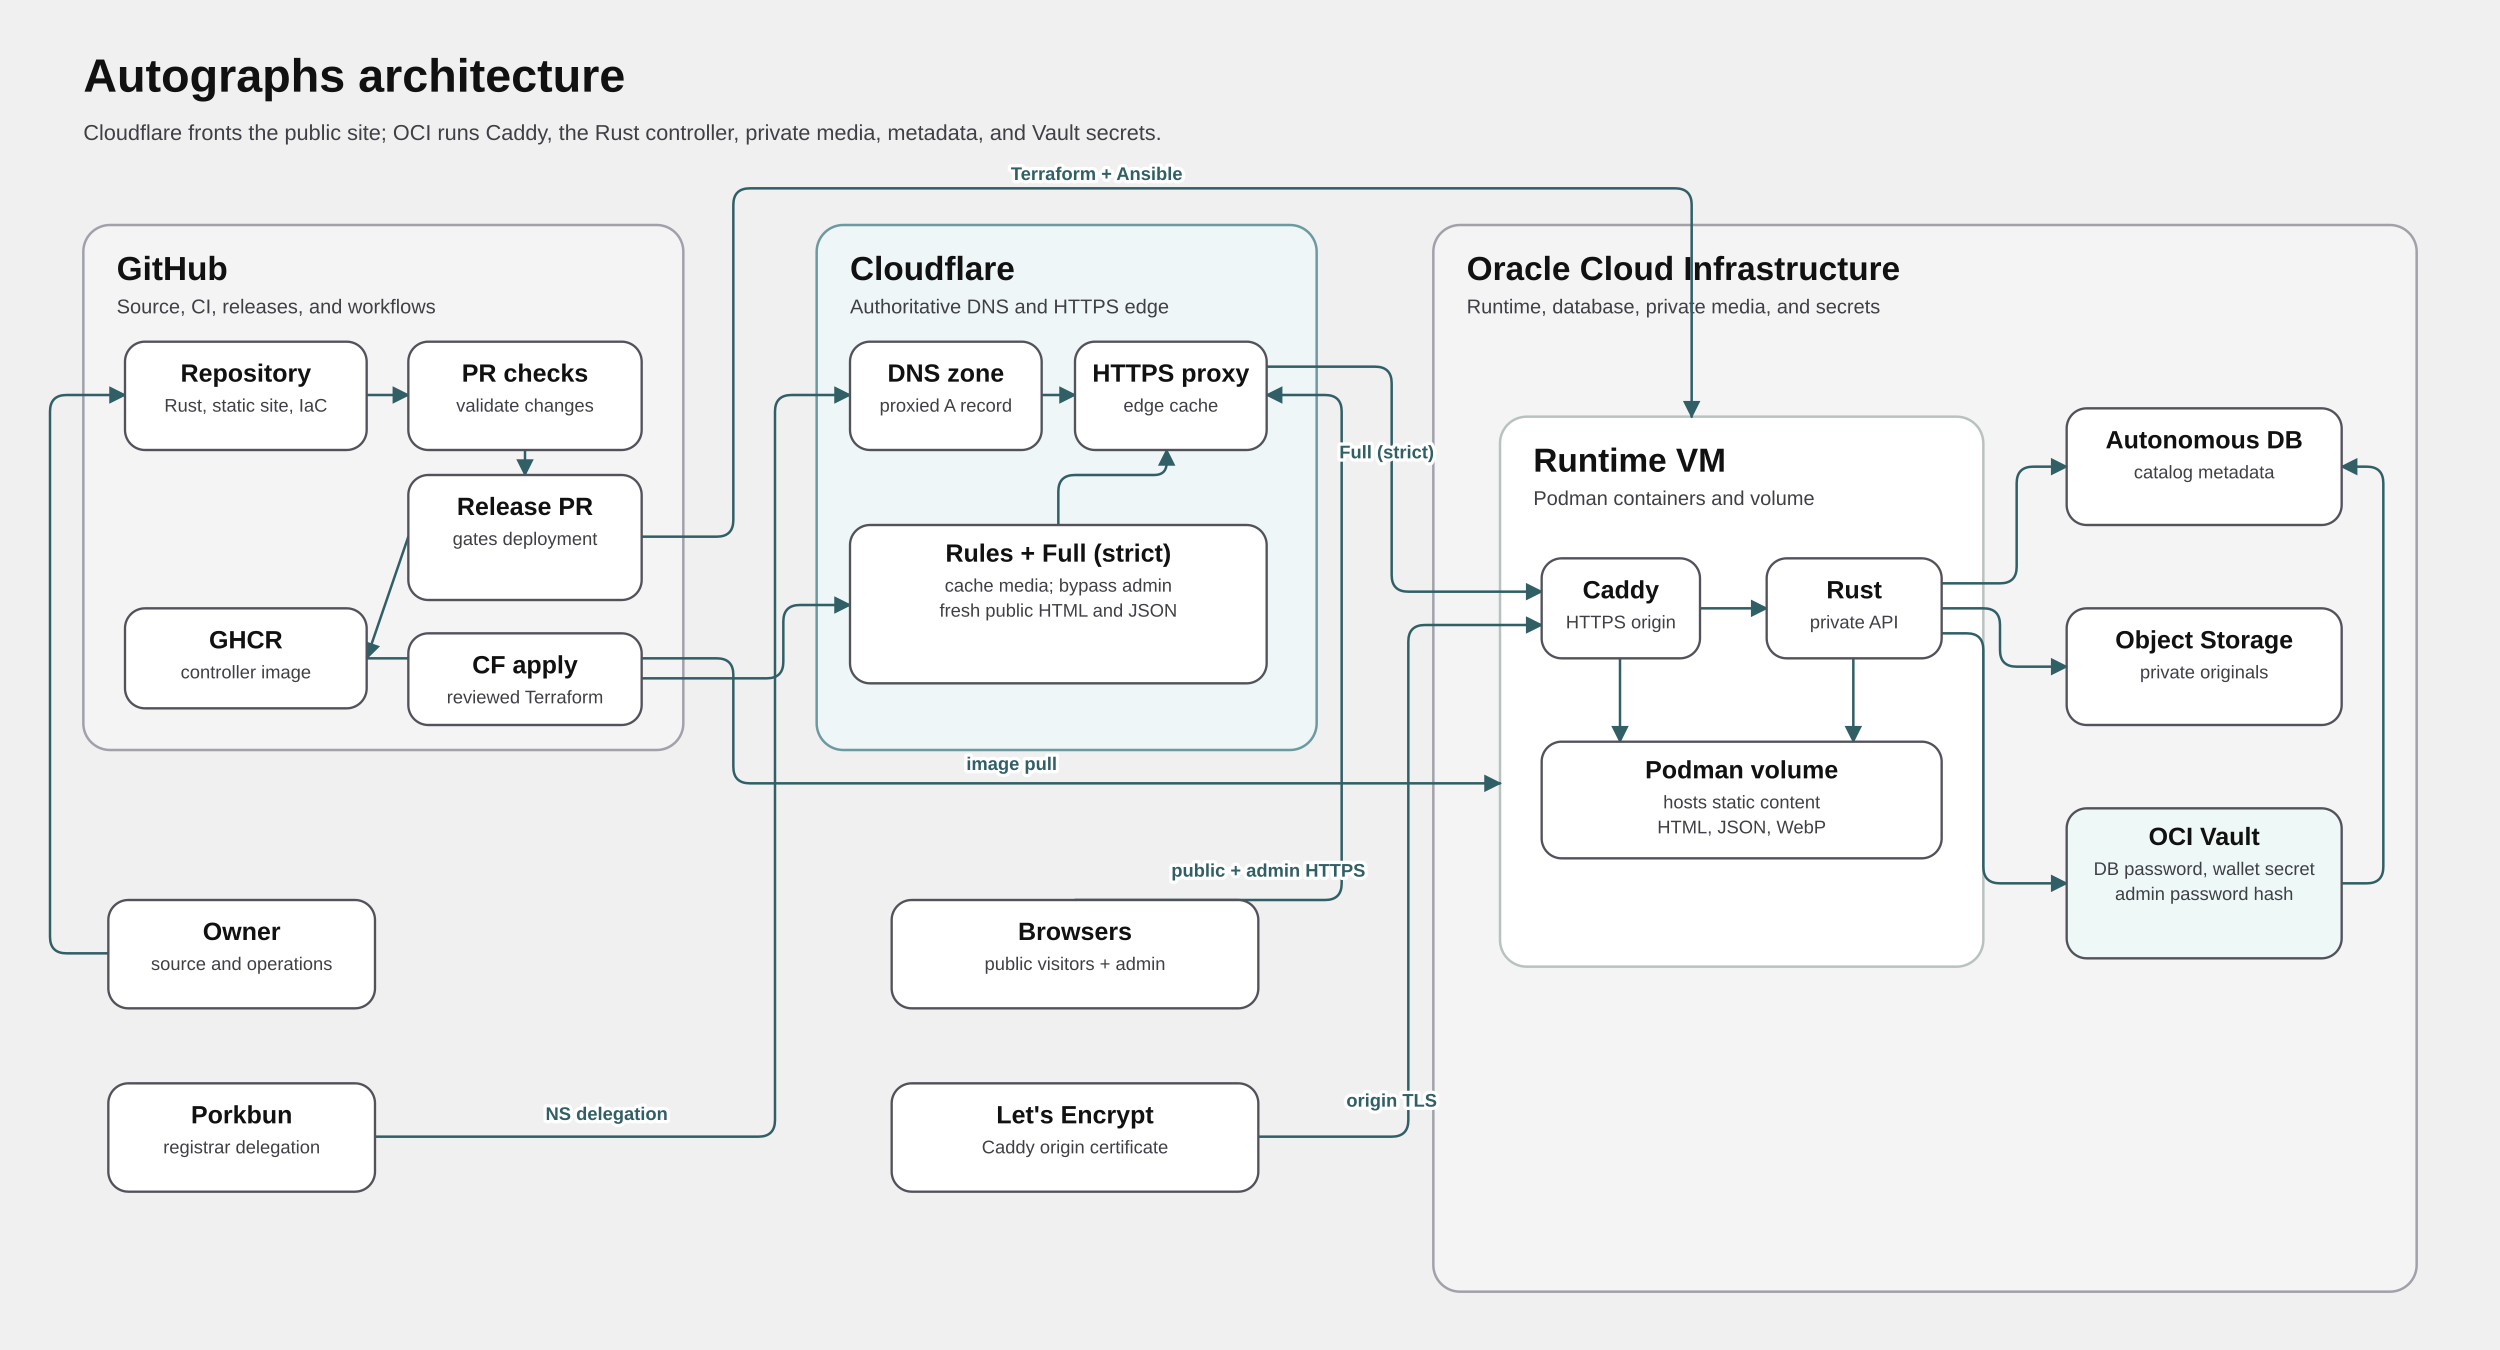
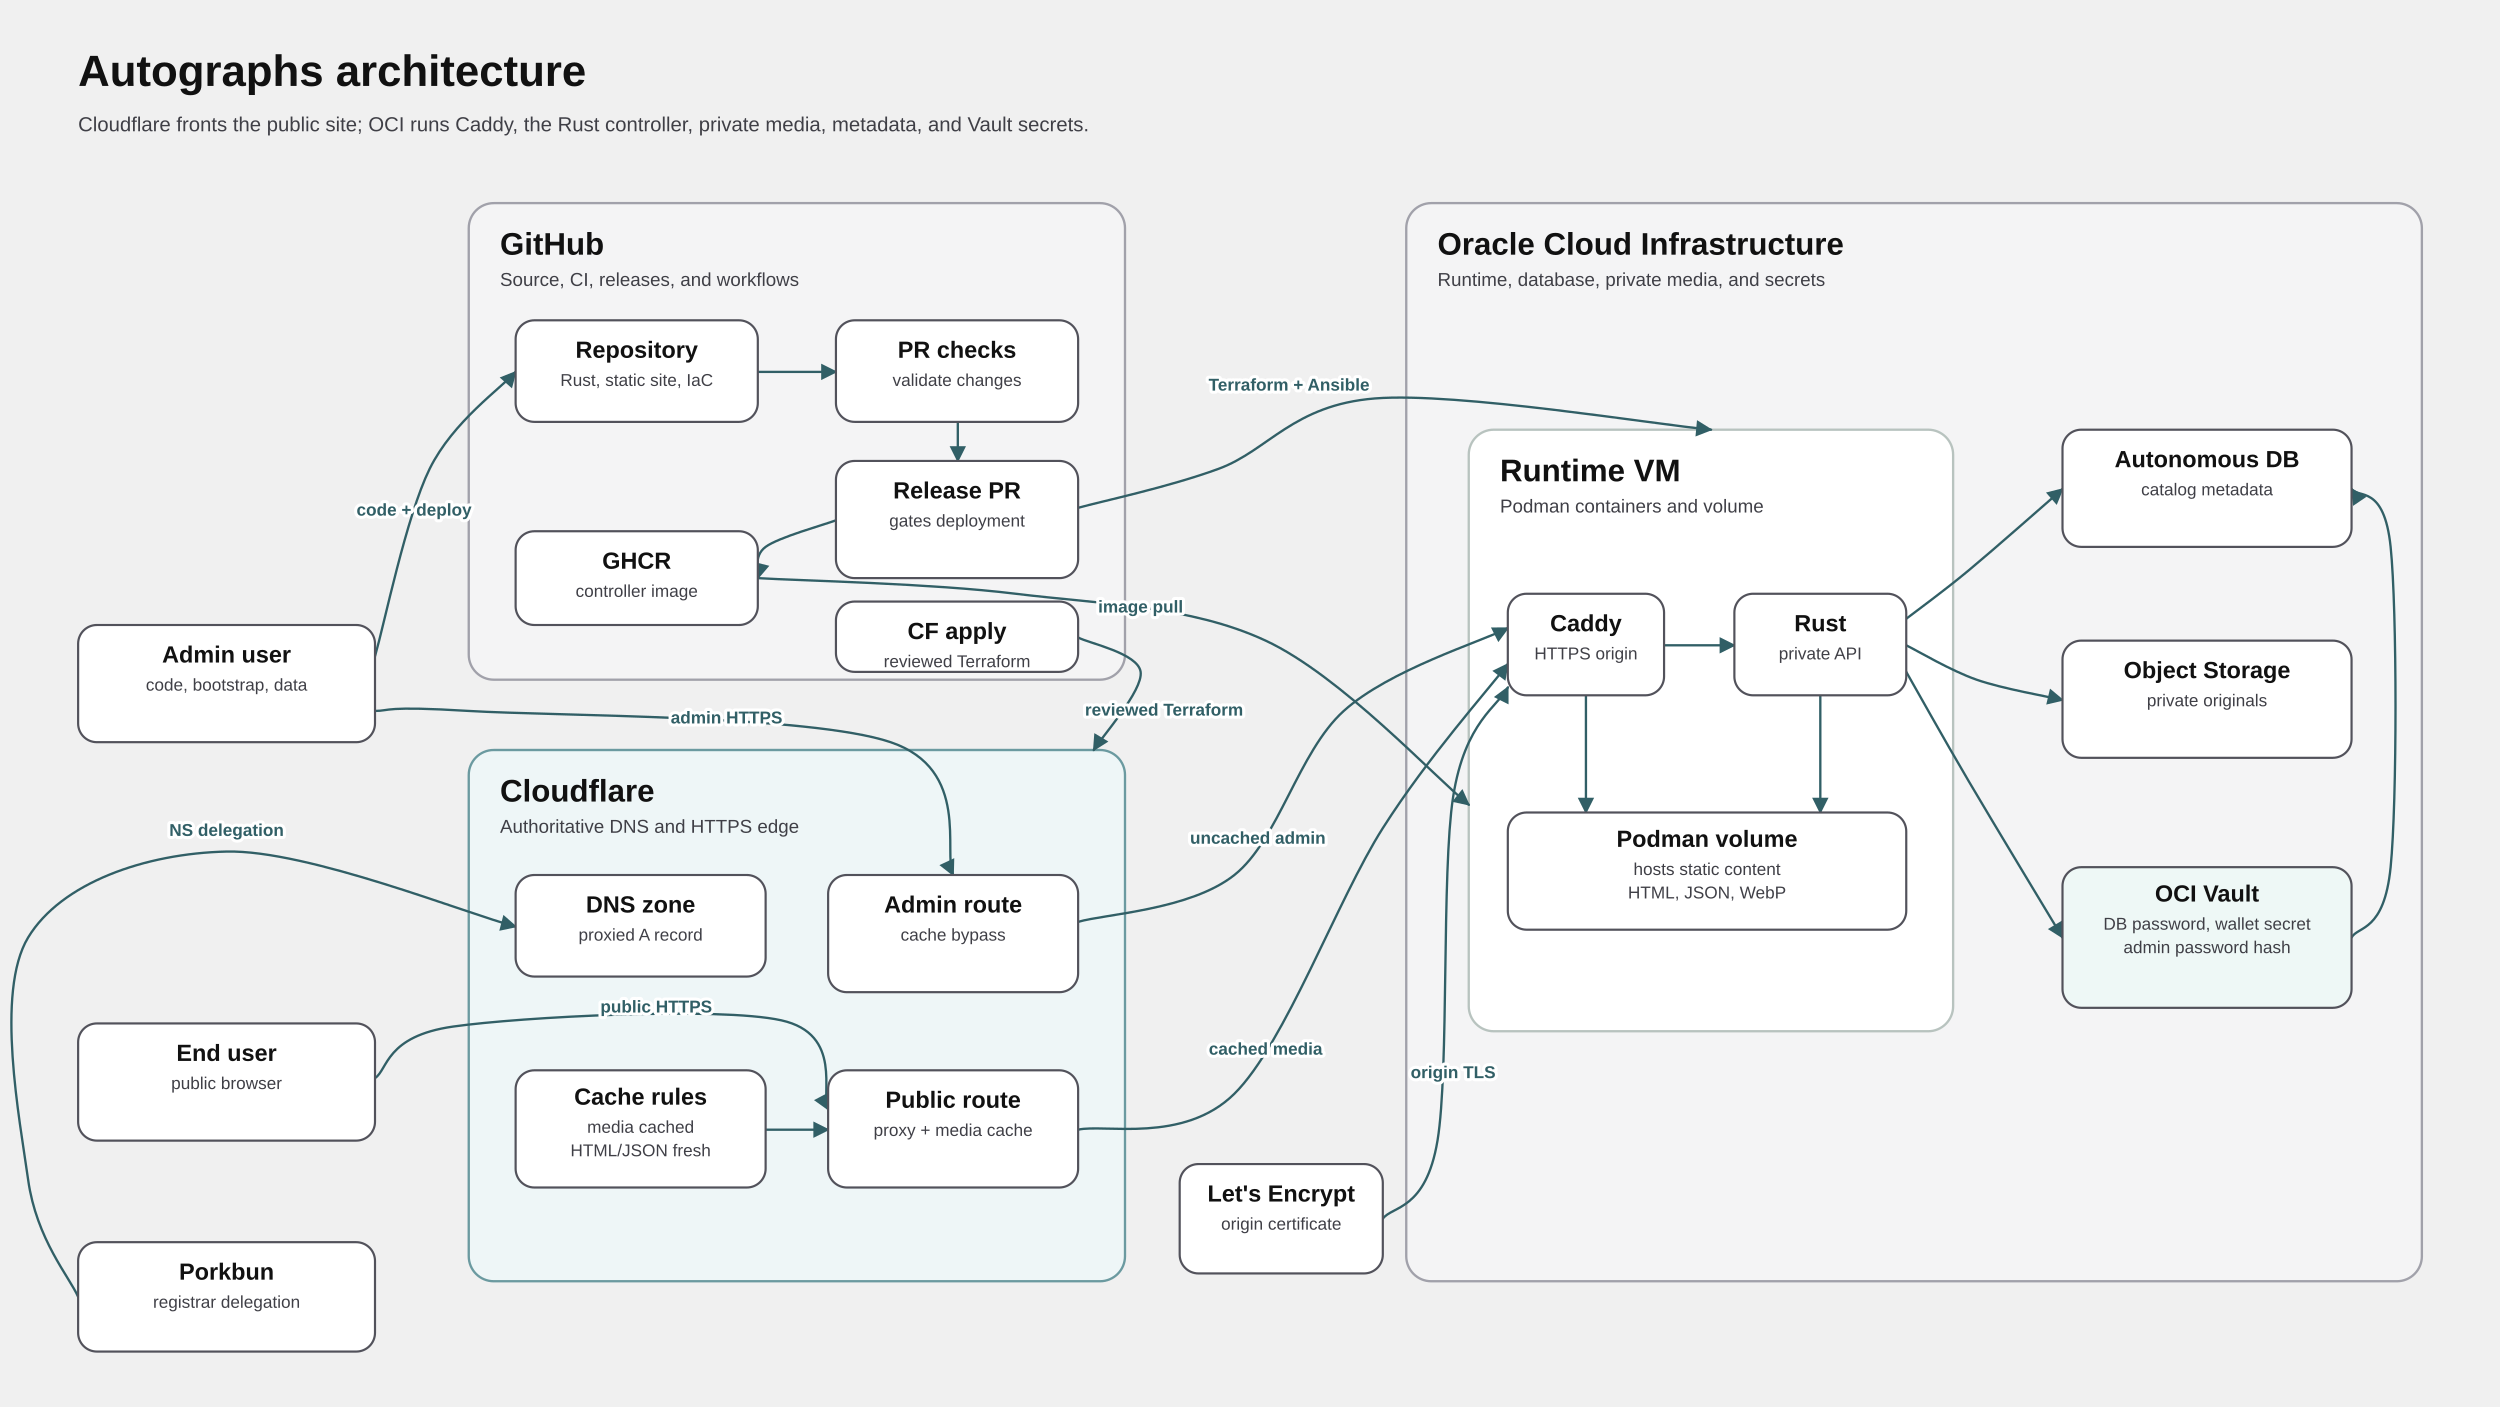
- <svg xmlns="http://www.w3.org/2000/svg" viewBox="0 0 1500 810" role="img" aria-labelledby="title desc">
+ <svg xmlns="http://www.w3.org/2000/svg" viewBox="0 0 1600 900" role="img" aria-labelledby="title desc">
  <defs>
    <marker id="arrow" viewBox="0 0 10 10" refX="9" refY="5" markerWidth="7" markerHeight="7" orient="auto-start-reverse">
      <path d="M 0 0 L 10 5 L 0 10 z" fill="#315f66" />
    </marker>
    <style>
  .page-title { fill:#111; font:700 28px Arial,Helvetica,sans-serif; }
  .subtitle { fill:#3f3f46; font:13px Arial,Helvetica,sans-serif; }
  .zone { fill:#f4f4f5; stroke:#a1a1aa; stroke-width:1.5; }
  .edge-zone { fill:#eef6f7; stroke:#6b9aa0; }
  .panel { fill:#fff; stroke:#b8c3bf; stroke-width:1.5; }
  .box { fill:#fff; stroke:#52525b; stroke-width:1.4; }
  .accent { fill:#eef8f6; }
  .flow { fill:none; stroke:#315f66; stroke-width:1.5; stroke-linecap:round; stroke-linejoin:round; marker-end:url(#arrow); }
  .zone-title { fill:#111; font:700 20px Arial,Helvetica,sans-serif; }
  .zone-small { fill:#3f3f46; font:12px Arial,Helvetica,sans-serif; }
  .box-title { fill:#111; font:700 15px Arial,Helvetica,sans-serif; }
  .box-small { fill:#3f3f46; font:11px Arial,Helvetica,sans-serif; }
  .flow-label { fill:#315f66; font:600 11px Arial,Helvetica,sans-serif; paint-order:stroke; stroke:#fff; stroke-width:4px; stroke-linejoin:round; }
</style>
  </defs>
  <text x="50" y="55" class="page-title">Autographs architecture</text>
  <text x="50" y="84" class="subtitle">Cloudflare fronts the public site; OCI runs Caddy, the Rust controller, private media, metadata, and Vault secrets.</text>
-   <rect x="50" y="135" width="360" height="315" rx="16" class="zone" />
-   <text x="70" y="168" class="zone-title">GitHub</text>
-   <text x="70" y="188" class="zone-small">Source, CI, releases, and workflows</text>
-   <rect x="490" y="135" width="300" height="315" rx="16" class="zone edge-zone" />
-   <text x="510" y="168" class="zone-title">Cloudflare</text>
-   <text x="510" y="188" class="zone-small">Authoritative DNS and HTTPS edge</text>
-   <rect x="860" y="135" width="590" height="640" rx="16" class="zone" />
-   <text x="880" y="168" class="zone-title">Oracle Cloud Infrastructure</text>
-   <text x="880" y="188" class="zone-small">Runtime, database, private media, and secrets</text>
-   <rect x="900" y="250" width="290" height="330" rx="16" class="panel" />
-   <text x="920" y="283" class="zone-title">Runtime VM</text>
-   <text x="920" y="303" class="zone-small">Podman containers and volume</text>
-   <path d="M 65 572 L 40 572 Q 30 572 30 562 L 30 247 Q 30 237 40 237 L 75 237" class="flow" />
-   <path d="M 220 237 L 245 237" class="flow" />
-   <path d="M 315 270 L 315 285" class="flow" />
-   <path d="M 245 322 L 220 395" class="flow" />
-   <path d="M 385 322 L 430 322 Q 440 322 440 312 L 440 123 Q 440 113 450 113 L 1005 113 Q 1015 113 1015 123 L 1015 250" class="flow" />
-   <text x="658" y="108" text-anchor="middle" class="flow-label">Terraform + Ansible</text>
-   <path d="M 220 395 L 430 395 Q 440 395 440 405 L 440 460 Q 440 470 450 470 L 900 470" class="flow" />
-   <text x="607" y="462" text-anchor="middle" class="flow-label">image pull</text>
-   <path d="M 385 407 L 460 407 Q 470 407 470 397 L 470 373 Q 470 363 480 363 L 510 363" class="flow" />
-   <path d="M 225 682 L 455 682 Q 465 682 465 672 L 465 247 Q 465 237 475 237 L 510 237" class="flow" />
-   <text x="364" y="672" text-anchor="middle" class="flow-label">NS delegation</text>
-   <path d="M 645 540 L 795 540 Q 805 540 805 530 L 805 247 Q 805 237 795 237 L 760 237" class="flow" />
-   <text x="761" y="526" text-anchor="middle" class="flow-label">public + admin HTTPS</text>
-   <path d="M 625 237 L 645 237" class="flow" />
-   <path d="M 635 315 L 635 295 Q 635 285 645 285 L 692.5 285 Q 700 285 700 277.5 L 700 270" class="flow" />
-   <path d="M 760 220 L 825 220 Q 835 220 835 230 L 835 345 Q 835 355 845 355 L 925 355" class="flow" />
-   <text x="832" y="275" text-anchor="middle" class="flow-label">Full (strict)</text>
-   <path d="M 755 682 L 835 682 Q 845 682 845 672 L 845 385 Q 845 375 855 375 L 925 375" class="flow" />
-   <text x="835" y="664" text-anchor="middle" class="flow-label">origin TLS</text>
-   <path d="M 1020 365 L 1060 365" class="flow" />
-   <path d="M 972 395 L 972 445" class="flow" />
-   <path d="M 1112 395 L 1112 445" class="flow" />
-   <path d="M 1165 350 L 1200 350 Q 1210 350 1210 340 L 1210 290 Q 1210 280 1220 280 L 1240 280" class="flow" />
-   <path d="M 1165 365 L 1190 365 Q 1200 365 1200 375 L 1200 390 Q 1200 400 1210 400 L 1240 400" class="flow" />
-   <path d="M 1165 380 L 1180 380 Q 1190 380 1190 390 L 1190 520 Q 1190 530 1200 530 L 1240 530" class="flow" />
-   <path d="M 1405 530 L 1420 530 Q 1430 530 1430 520 L 1430 290 Q 1430 280 1420 280 L 1405 280" class="flow" />
-   <rect x="75" y="205" width="145" height="65" rx="12" class="box" />
-   <text x="147.5" y="229" text-anchor="middle" class="box-title">Repository</text>
-   <text x="147.5" y="247" text-anchor="middle" class="box-small">Rust, static site, IaC</text>
-   <rect x="245" y="205" width="140" height="65" rx="12" class="box" />
-   <text x="315.0" y="229" text-anchor="middle" class="box-title">PR checks</text>
-   <text x="315.0" y="247" text-anchor="middle" class="box-small">validate changes</text>
-   <rect x="245" y="285" width="140" height="75" rx="12" class="box" />
-   <text x="315.0" y="309" text-anchor="middle" class="box-title">Release PR</text>
-   <text x="315.0" y="327" text-anchor="middle" class="box-small">gates deployment</text>
-   <rect x="75" y="365" width="145" height="60" rx="12" class="box" />
-   <text x="147.5" y="389" text-anchor="middle" class="box-title">GHCR</text>
-   <text x="147.5" y="407" text-anchor="middle" class="box-small">controller image</text>
-   <rect x="245" y="380" width="140" height="55" rx="12" class="box" />
-   <text x="315.0" y="404" text-anchor="middle" class="box-title">CF apply</text>
-   <text x="315.0" y="422" text-anchor="middle" class="box-small">reviewed Terraform</text>
-   <rect x="510" y="205" width="115" height="65" rx="12" class="box" />
-   <text x="567.5" y="229" text-anchor="middle" class="box-title">DNS zone</text>
-   <text x="567.5" y="247" text-anchor="middle" class="box-small">proxied A record</text>
-   <rect x="645" y="205" width="115" height="65" rx="12" class="box" />
-   <text x="702.5" y="229" text-anchor="middle" class="box-title">HTTPS proxy</text>
-   <text x="702.5" y="247" text-anchor="middle" class="box-small">edge cache</text>
-   <rect x="510" y="315" width="250" height="95" rx="12" class="box" />
-   <text x="635.0" y="337" text-anchor="middle" class="box-title">Rules + Full (strict)</text>
-   <text x="635.0" y="355" text-anchor="middle" class="box-small">cache media; bypass admin</text>
-   <text x="635.0" y="370" text-anchor="middle" class="box-small">fresh public HTML and JSON</text>
-   <rect x="925" y="335" width="95" height="60" rx="12" class="box" />
-   <text x="972.5" y="359" text-anchor="middle" class="box-title">Caddy</text>
-   <text x="972.5" y="377" text-anchor="middle" class="box-small">HTTPS origin</text>
-   <rect x="1060" y="335" width="105" height="60" rx="12" class="box" />
-   <text x="1112.5" y="359" text-anchor="middle" class="box-title">Rust</text>
-   <text x="1112.5" y="377" text-anchor="middle" class="box-small">private API</text>
-   <rect x="925" y="445" width="240" height="70" rx="12" class="box" />
-   <text x="1045.0" y="467" text-anchor="middle" class="box-title">Podman volume</text>
-   <text x="1045.0" y="485" text-anchor="middle" class="box-small">hosts static content</text>
-   <text x="1045.0" y="500" text-anchor="middle" class="box-small">HTML, JSON, WebP</text>
-   <rect x="1240" y="245" width="165" height="70" rx="12" class="box" />
-   <text x="1322.5" y="269" text-anchor="middle" class="box-title">Autonomous DB</text>
-   <text x="1322.5" y="287" text-anchor="middle" class="box-small">catalog metadata</text>
-   <rect x="1240" y="365" width="165" height="70" rx="12" class="box" />
-   <text x="1322.5" y="389" text-anchor="middle" class="box-title">Object Storage</text>
-   <text x="1322.5" y="407" text-anchor="middle" class="box-small">private originals</text>
-   <rect x="1240" y="485" width="165" height="90" rx="12" class="box accent" />
-   <text x="1322.5" y="507" text-anchor="middle" class="box-title">OCI Vault</text>
-   <text x="1322.5" y="525" text-anchor="middle" class="box-small">DB password, wallet secret</text>
-   <text x="1322.5" y="540" text-anchor="middle" class="box-small">admin password hash</text>
-   <rect x="65" y="540" width="160" height="65" rx="12" class="box external" />
-   <text x="145.0" y="564" text-anchor="middle" class="box-title">Owner</text>
-   <text x="145.0" y="582" text-anchor="middle" class="box-small">source and operations</text>
-   <rect x="65" y="650" width="160" height="65" rx="12" class="box external" />
-   <text x="145.0" y="674" text-anchor="middle" class="box-title">Porkbun</text>
-   <text x="145.0" y="692" text-anchor="middle" class="box-small">registrar delegation</text>
-   <rect x="535" y="540" width="220" height="65" rx="12" class="box external" />
-   <text x="645.0" y="564" text-anchor="middle" class="box-title">Browsers</text>
-   <text x="645.0" y="582" text-anchor="middle" class="box-small">public visitors + admin</text>
-   <rect x="535" y="650" width="220" height="65" rx="12" class="box external" />
-   <text x="645.0" y="674" text-anchor="middle" class="box-title">Let's Encrypt</text>
-   <text x="645.0" y="692" text-anchor="middle" class="box-small">Caddy origin certificate</text>
+   <rect x="300" y="130" width="420" height="305" rx="16" class="zone" />
+   <text x="320" y="163" class="zone-title">GitHub</text>
+   <text x="320" y="183" class="zone-small">Source, CI, releases, and workflows</text>
+   <rect x="300" y="480" width="420" height="340" rx="16" class="zone edge-zone" />
+   <text x="320" y="513" class="zone-title">Cloudflare</text>
+   <text x="320" y="533" class="zone-small">Authoritative DNS and HTTPS edge</text>
+   <rect x="900" y="130" width="650" height="690" rx="16" class="zone" />
+   <text x="920" y="163" class="zone-title">Oracle Cloud Infrastructure</text>
+   <text x="920" y="183" class="zone-small">Runtime, database, private media, and secrets</text>
+   <rect x="940" y="275" width="310" height="385" rx="16" class="panel" />
+   <text x="960" y="308" class="zone-title">Runtime VM</text>
+   <text x="960" y="328" class="zone-small">Podman containers and volume</text>
+   <path d="M 240 420 C 245.833 400 260 330.333 275 300 C 290 269.667 320.833 248.333 330 238" class="flow" />
+   <text x="265" y="330" text-anchor="middle" class="flow-label">code + deploy</text>
+   <path d="M 485 238 C 493.333 238 526.667 238 535 238" class="flow" />
+   <path d="M 613 270 C 613 274.167 613 290.833 613 295" class="flow" />
+   <path d="M 535 333 C 527.5 335.833 498.333 343.833 490 350 C 481.667 356.167 485.833 366.667 485 370" class="flow" />
+   <path d="M 690 325 C 705 320.833 748.333 311.667 780 300 C 811.667 288.333 827.5 259.167 880 255 C 932.5 250.833 1059.17 271.667 1095 275" class="flow" />
+   <text x="825" y="250" text-anchor="middle" class="flow-label">Terraform + Ansible</text>
+   <path d="M 485 370 C 512.5 371.667 595.833 373.333 650 380 C 704.167 386.667 761.667 387.5 810 410 C 858.333 432.5 918.333 497.5 940 515" class="flow" />
+   <text x="730" y="392" text-anchor="middle" class="flow-label">image pull</text>
+   <path d="M 690 408 C 696.667 411.667 728.333 418 730 430 C 731.667 442 705 471.667 700 480" class="flow" />
+   <text x="745" y="458" text-anchor="middle" class="flow-label">reviewed Terraform</text>
+   <path d="M 240 455 C 250 455 245 451.667 300 455 C 355 458.333 518.333 457.5 570 475 C 621.667 492.5 603.333 545.833 610 560" class="flow" />
+   <text x="465" y="463" text-anchor="middle" class="flow-label">admin HTTPS</text>
+   <path d="M 240 690 C 248.333 684.5 246.667 663.167 290 657 C 333.333 650.833 460 644.167 500 653 C 540 661.833 525 700.5 530 710" class="flow" />
+   <text x="420" y="648" text-anchor="middle" class="flow-label">public HTTPS</text>
+   <path d="M 50 830 C 44.667 817.5 23.333 793.333 18 755 C 12.667 716.667 -3.167 635 18 600 C 39.167 565 93 546.167 145 545 C 197 543.833 299.167 585 330 593" class="flow" />
+   <text x="145" y="535" text-anchor="middle" class="flow-label">NS delegation</text>
+   <path d="M 490 723 C 496.667 723 523.333 723 530 723" class="flow" />
+   <path d="M 690 590 C 706.667 585 761.667 582.5 790 560 C 818.333 537.5 830.833 481.333 860 455 C 889.167 428.667 947.5 410.833 965 402" class="flow" />
+   <text x="805" y="540" text-anchor="middle" class="flow-label">uncached admin</text>
+   <path d="M 690 723 C 706.667 719.167 757.5 732.167 790 700 C 822.5 667.833 855.833 575.833 885 530 C 914.167 484.167 951.667 442.5 965 425" class="flow" />
+   <text x="810" y="675" text-anchor="middle" class="flow-label">cached media</text>
+   <path d="M 885 780 C 890.833 771.667 912.5 775 920 730 C 927.5 685 922.5 558.333 930 510 C 937.5 461.667 959.167 451.667 965 440" class="flow" />
+   <text x="930" y="690" text-anchor="middle" class="flow-label">origin TLS</text>
+   <path d="M 1065 413 C 1072.5 413 1102.5 413 1110 413" class="flow" />
+   <path d="M 1015 445 C 1015 457.5 1015 507.5 1015 520" class="flow" />
+   <path d="M 1165 445 C 1165 457.5 1165 507.5 1165 520" class="flow" />
+   <path d="M 1220 396 C 1226.67 390.833 1243.33 378.833 1260 365 C 1276.67 351.167 1310 321.667 1320 313" class="flow" />
+   <path d="M 1220 413 C 1227.5 416.667 1248.33 429.167 1265 435 C 1281.67 440.833 1310.83 445.833 1320 448" class="flow" />
+   <path d="M 1220 430 C 1226.67 441.667 1243.33 471.667 1260 500 C 1276.67 528.333 1310 583.333 1320 600" class="flow" />
+   <path d="M 1505 600 C 1509.17 592.5 1525.83 596.667 1530 555 C 1534.17 513.333 1534.17 390.333 1530 350 C 1525.83 309.667 1509.17 319.167 1505 313" class="flow" />
+   <rect x="330" y="205" width="155" height="65" rx="12" class="box" />
+   <text x="407.5" y="229" text-anchor="middle" class="box-title">Repository</text>
+   <text x="407.5" y="247" text-anchor="middle" class="box-small">Rust, static site, IaC</text>
+   <rect x="535" y="205" width="155" height="65" rx="12" class="box" />
+   <text x="612.5" y="229" text-anchor="middle" class="box-title">PR checks</text>
+   <text x="612.5" y="247" text-anchor="middle" class="box-small">validate changes</text>
+   <rect x="535" y="295" width="155" height="75" rx="12" class="box" />
+   <text x="612.5" y="319" text-anchor="middle" class="box-title">Release PR</text>
+   <text x="612.5" y="337" text-anchor="middle" class="box-small">gates deployment</text>
+   <rect x="330" y="340" width="155" height="60" rx="12" class="box" />
+   <text x="407.5" y="364" text-anchor="middle" class="box-title">GHCR</text>
+   <text x="407.5" y="382" text-anchor="middle" class="box-small">controller image</text>
+   <rect x="535" y="385" width="155" height="45" rx="12" class="box" />
+   <text x="612.5" y="409" text-anchor="middle" class="box-title">CF apply</text>
+   <text x="612.5" y="427" text-anchor="middle" class="box-small">reviewed Terraform</text>
+   <rect x="330" y="560" width="160" height="65" rx="12" class="box" />
+   <text x="410.0" y="584" text-anchor="middle" class="box-title">DNS zone</text>
+   <text x="410.0" y="602" text-anchor="middle" class="box-small">proxied A record</text>
+   <rect x="530" y="560" width="160" height="75" rx="12" class="box" />
+   <text x="610.0" y="584" text-anchor="middle" class="box-title">Admin route</text>
+   <text x="610.0" y="602" text-anchor="middle" class="box-small">cache bypass</text>
+   <rect x="330" y="685" width="160" height="75" rx="12" class="box" />
+   <text x="410.0" y="707" text-anchor="middle" class="box-title">Cache rules</text>
+   <text x="410.0" y="725" text-anchor="middle" class="box-small">media cached</text>
+   <text x="410.0" y="740" text-anchor="middle" class="box-small">HTML/JSON fresh</text>
+   <rect x="530" y="685" width="160" height="75" rx="12" class="box" />
+   <text x="610.0" y="709" text-anchor="middle" class="box-title">Public route</text>
+   <text x="610.0" y="727" text-anchor="middle" class="box-small">proxy + media cache</text>
+   <rect x="965" y="380" width="100" height="65" rx="12" class="box" />
+   <text x="1015.0" y="404" text-anchor="middle" class="box-title">Caddy</text>
+   <text x="1015.0" y="422" text-anchor="middle" class="box-small">HTTPS origin</text>
+   <rect x="1110" y="380" width="110" height="65" rx="12" class="box" />
+   <text x="1165.0" y="404" text-anchor="middle" class="box-title">Rust</text>
+   <text x="1165.0" y="422" text-anchor="middle" class="box-small">private API</text>
+   <rect x="965" y="520" width="255" height="75" rx="12" class="box" />
+   <text x="1092.5" y="542" text-anchor="middle" class="box-title">Podman volume</text>
+   <text x="1092.5" y="560" text-anchor="middle" class="box-small">hosts static content</text>
+   <text x="1092.5" y="575" text-anchor="middle" class="box-small">HTML, JSON, WebP</text>
+   <rect x="1320" y="275" width="185" height="75" rx="12" class="box" />
+   <text x="1412.5" y="299" text-anchor="middle" class="box-title">Autonomous DB</text>
+   <text x="1412.5" y="317" text-anchor="middle" class="box-small">catalog metadata</text>
+   <rect x="1320" y="410" width="185" height="75" rx="12" class="box" />
+   <text x="1412.5" y="434" text-anchor="middle" class="box-title">Object Storage</text>
+   <text x="1412.5" y="452" text-anchor="middle" class="box-small">private originals</text>
+   <rect x="1320" y="555" width="185" height="90" rx="12" class="box accent" />
+   <text x="1412.5" y="577" text-anchor="middle" class="box-title">OCI Vault</text>
+   <text x="1412.5" y="595" text-anchor="middle" class="box-small">DB password, wallet secret</text>
+   <text x="1412.5" y="610" text-anchor="middle" class="box-small">admin password hash</text>
+   <rect x="50" y="400" width="190" height="75" rx="12" class="box external" />
+   <text x="145.0" y="424" text-anchor="middle" class="box-title">Admin user</text>
+   <text x="145.0" y="442" text-anchor="middle" class="box-small">code, bootstrap, data</text>
+   <rect x="50" y="655" width="190" height="75" rx="12" class="box external" />
+   <text x="145.0" y="679" text-anchor="middle" class="box-title">End user</text>
+   <text x="145.0" y="697" text-anchor="middle" class="box-small">public browser</text>
+   <rect x="50" y="795" width="190" height="70" rx="12" class="box external" />
+   <text x="145.0" y="819" text-anchor="middle" class="box-title">Porkbun</text>
+   <text x="145.0" y="837" text-anchor="middle" class="box-small">registrar delegation</text>
+   <rect x="755" y="745" width="130" height="70" rx="12" class="box external" />
+   <text x="820.0" y="769" text-anchor="middle" class="box-title">Let's Encrypt</text>
+   <text x="820.0" y="787" text-anchor="middle" class="box-small">origin certificate</text>
</svg>
